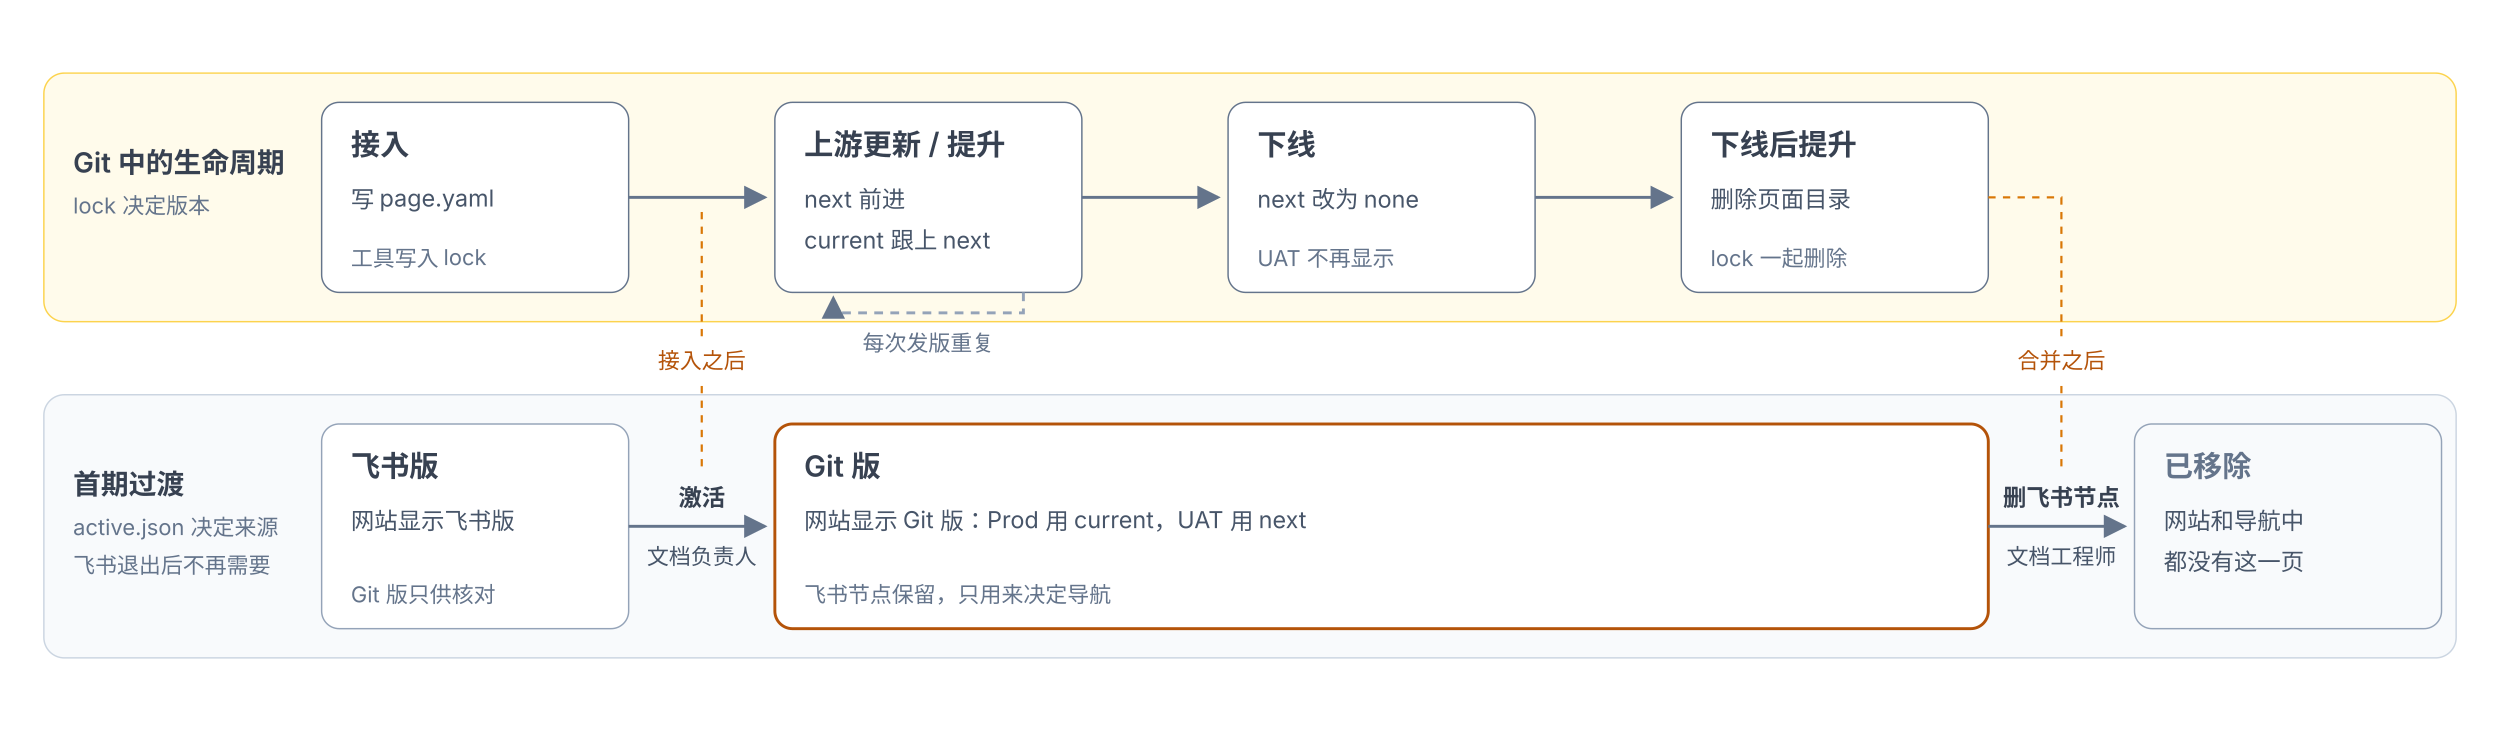
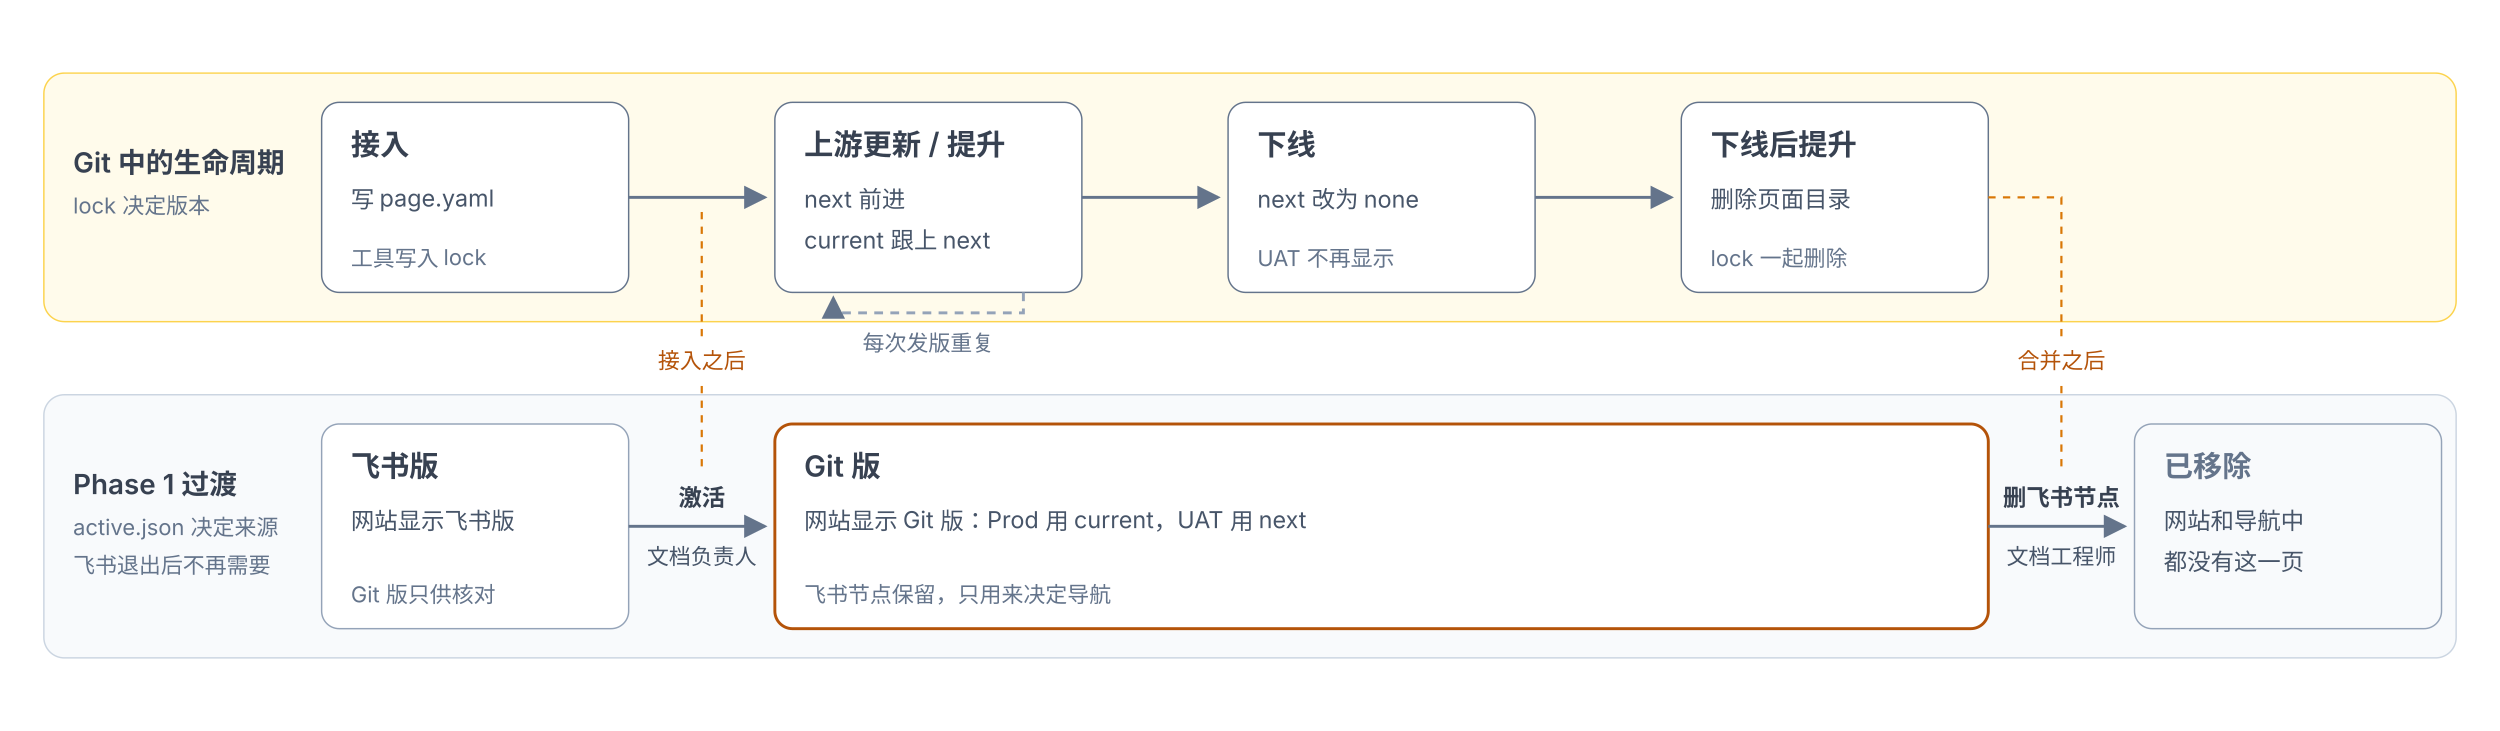
<svg xmlns="http://www.w3.org/2000/svg" width="855" height="250" viewBox="0 0 1710 500" role="img" aria-labelledby="title desc">
  <defs>
    <marker id="arrow" markerWidth="8" markerHeight="8" refX="7" refY="4" orient="auto">
      <path d="M0 0 L8 4 L0 8 Z" fill="#64748b" />
    </marker>
    <style>text{font-family:-apple-system,BlinkMacSystemFont,'PingFang SC','Microsoft YaHei',sans-serif;fill:#374151;}.lane{font-size:19px;font-weight:600;}.lanesub{font-size:15px;fill:#64748b;}.head{font-size:20px;font-weight:600;}.t{font-size:16px;fill:#475569;}.note{font-size:15px;fill:#64748b;}.lbl{font-size:15px;fill:#475569;text-anchor:middle;}.act{font-size:16px;font-weight:600;fill:#374151;text-anchor:middle;}.dep{font-size:15px;fill:#b45309;text-anchor:middle;}.edge{fill:none;stroke:#64748b;stroke-width:2;marker-end:url(#arrow);}.guide{fill:none;stroke:#d97706;stroke-width:1.5;stroke-dasharray:5 5;}</style>
  </defs>
  <rect width="1710" height="500" fill="#ffffff" />
  <rect x="30" y="50" width="1650" height="170" rx="14" fill="#fffbeb" stroke="#fcd34d" />
  <text x="50" y="118" class="lane">Git 中的生命周期</text>
  <text x="50" y="146" class="lanesub">lock 决定版本</text>
  <rect x="30" y="270" width="1650" height="180" rx="14" fill="#f8fafc" stroke="#cbd5e1" />
-   <text x="50" y="338" class="lane">首期过渡</text>
+   <text x="50" y="338" class="lane">Phase 1 过渡</text>
  <text x="50" y="366" class="lanesub">active.json 决定来源</text>
  <text x="50" y="392" class="lanesub">飞书退出后不再需要</text>
  <rect x="220" y="70" width="210" height="130" rx="12" fill="#ffffff" stroke="#64748b" />
  <text x="240" y="106" class="head">接入</text>
  <text x="240" y="142" class="t">写 page.yaml</text>
  <text x="240" y="182" class="note">工具写入 lock</text>
  <rect x="530" y="70" width="210" height="130" rx="12" fill="#ffffff" stroke="#64748b" />
  <text x="550" y="106" class="head">上游更新 / 提升</text>
  <text x="550" y="142" class="t">next 前进</text>
  <text x="550" y="170" class="t">current 跟上 next</text>
  <rect x="840" y="70" width="210" height="130" rx="12" fill="#ffffff" stroke="#64748b" />
  <text x="860" y="106" class="head">下线</text>
  <text x="860" y="142" class="t">next 改为 none</text>
  <text x="860" y="182" class="note">UAT 不再显示</text>
  <rect x="1150" y="70" width="210" height="130" rx="12" fill="#ffffff" stroke="#64748b" />
  <text x="1170" y="106" class="head">下线后提升</text>
  <text x="1170" y="142" class="t">删除页面目录</text>
  <text x="1170" y="182" class="note">lock 一起删除</text>
  <path class="edge" d="M430 135 H523" />
  <path class="edge" d="M740 135 H833" />
  <path class="edge" d="M1050 135 H1143" />
  <path d="M700 200 v14 h-130 v-10" fill="none" stroke="#94a3b8" stroke-width="2" stroke-dasharray="6 5" marker-end="url(#arrow)" />
  <text x="635" y="240" class="lbl" style="fill:#64748b">每次发版重复</text>
  <rect x="220" y="290" width="210" height="140" rx="12" fill="#ffffff" stroke="#94a3b8" />
  <text x="240" y="326" class="head">飞书版</text>
  <text x="240" y="362" class="t">网站显示飞书版</text>
  <text x="240" y="412" class="note">Git 版只供核对</text>
  <rect x="530" y="290" width="830" height="140" rx="12" fill="#ffffff" stroke="#b45309" stroke-width="2" />
  <text x="550" y="326" class="head">Git 版</text>
  <text x="550" y="362" class="t">网站显示 Git 版：Prod 用 current，UAT 用 next</text>
  <text x="550" y="412" class="note">飞书节点保留，只用来决定导航</text>
  <rect x="1460" y="290" width="210" height="140" rx="12" fill="#f8fafc" stroke="#94a3b8" />
  <text x="1480" y="326" class="head" style="fill:#64748b">已移除</text>
  <text x="1480" y="362" class="t">网站和导航中</text>
  <text x="1480" y="390" class="t">都没有这一页</text>
  <path class="edge" d="M430 360 H523" />
  <text x="480" y="346" class="act">激活</text>
  <text x="480" y="386" class="lbl">文档负责人</text>
  <path class="edge" d="M1360 360 H1453" />
  <text x="1410" y="346" class="act">删飞书节点</text>
  <text x="1410" y="386" class="lbl">文档工程师</text>
  <path class="guide" d="M480 145 V232 M480 264 V322" />
  <text x="480" y="252" class="dep">接入之后</text>
  <path class="guide" d="M1360 135 H1410 V232 M1410 264 V322" />
  <text x="1410" y="252" class="dep">合并之后</text>
</svg>
